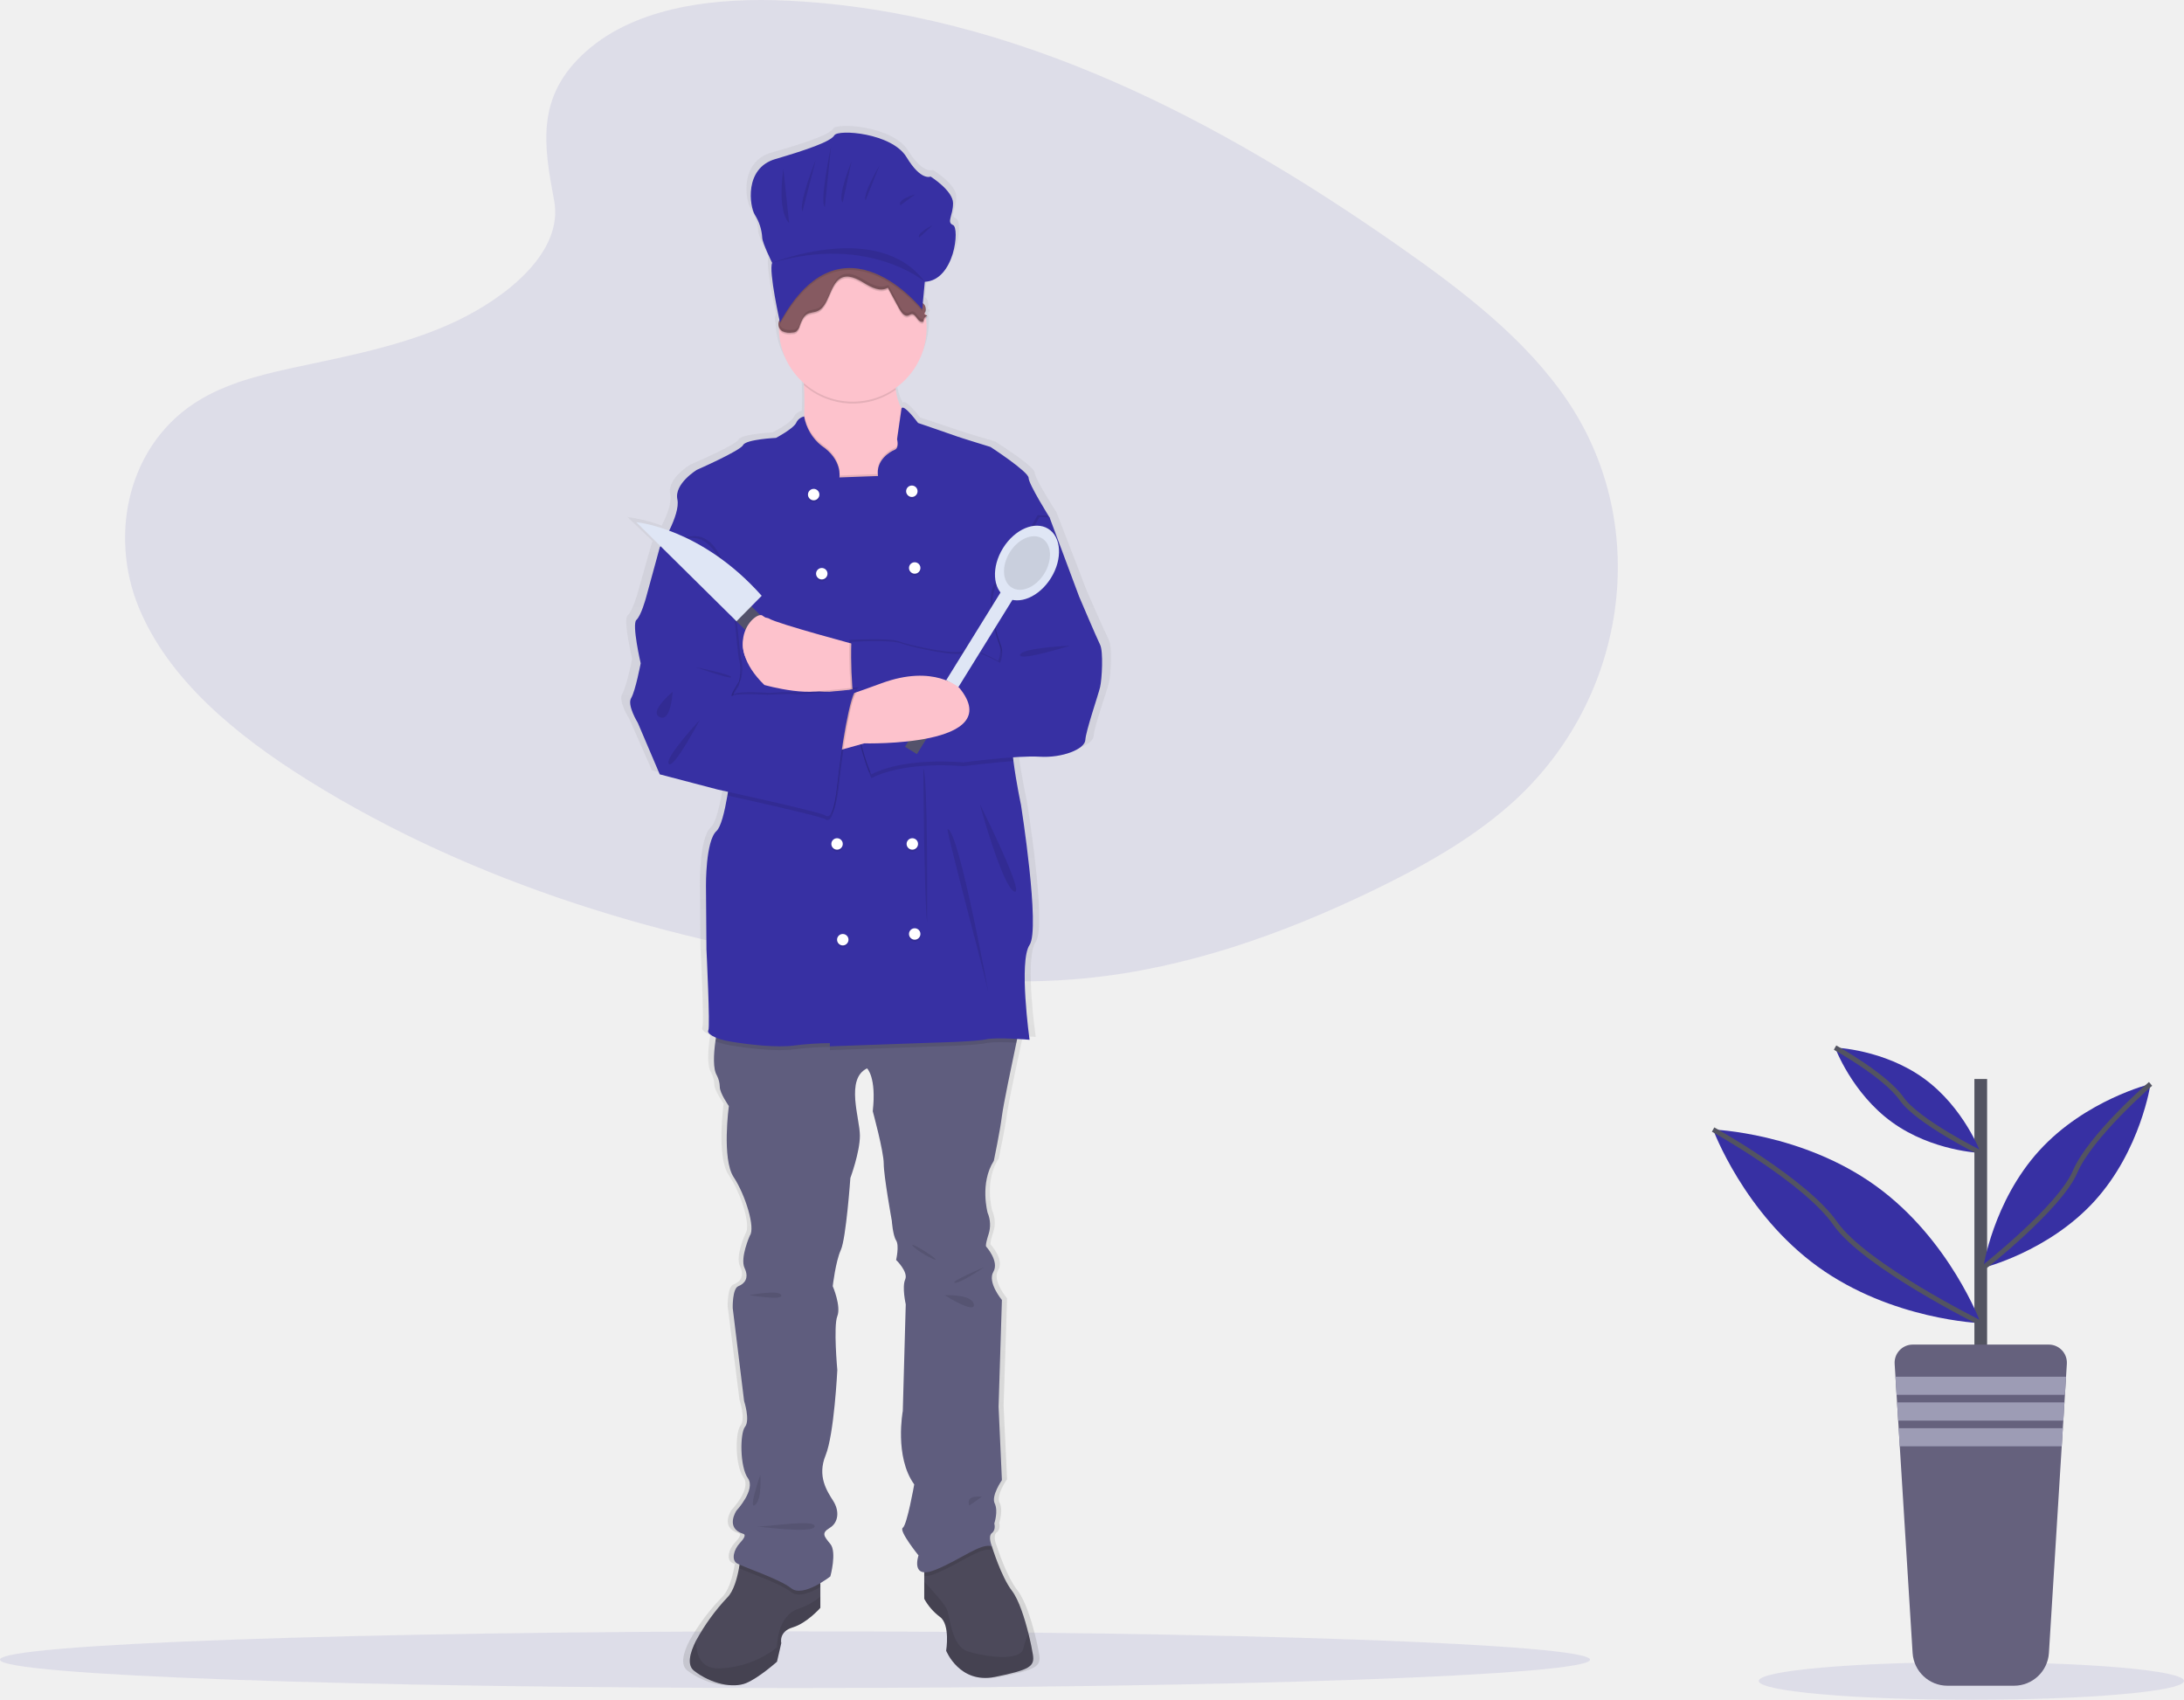
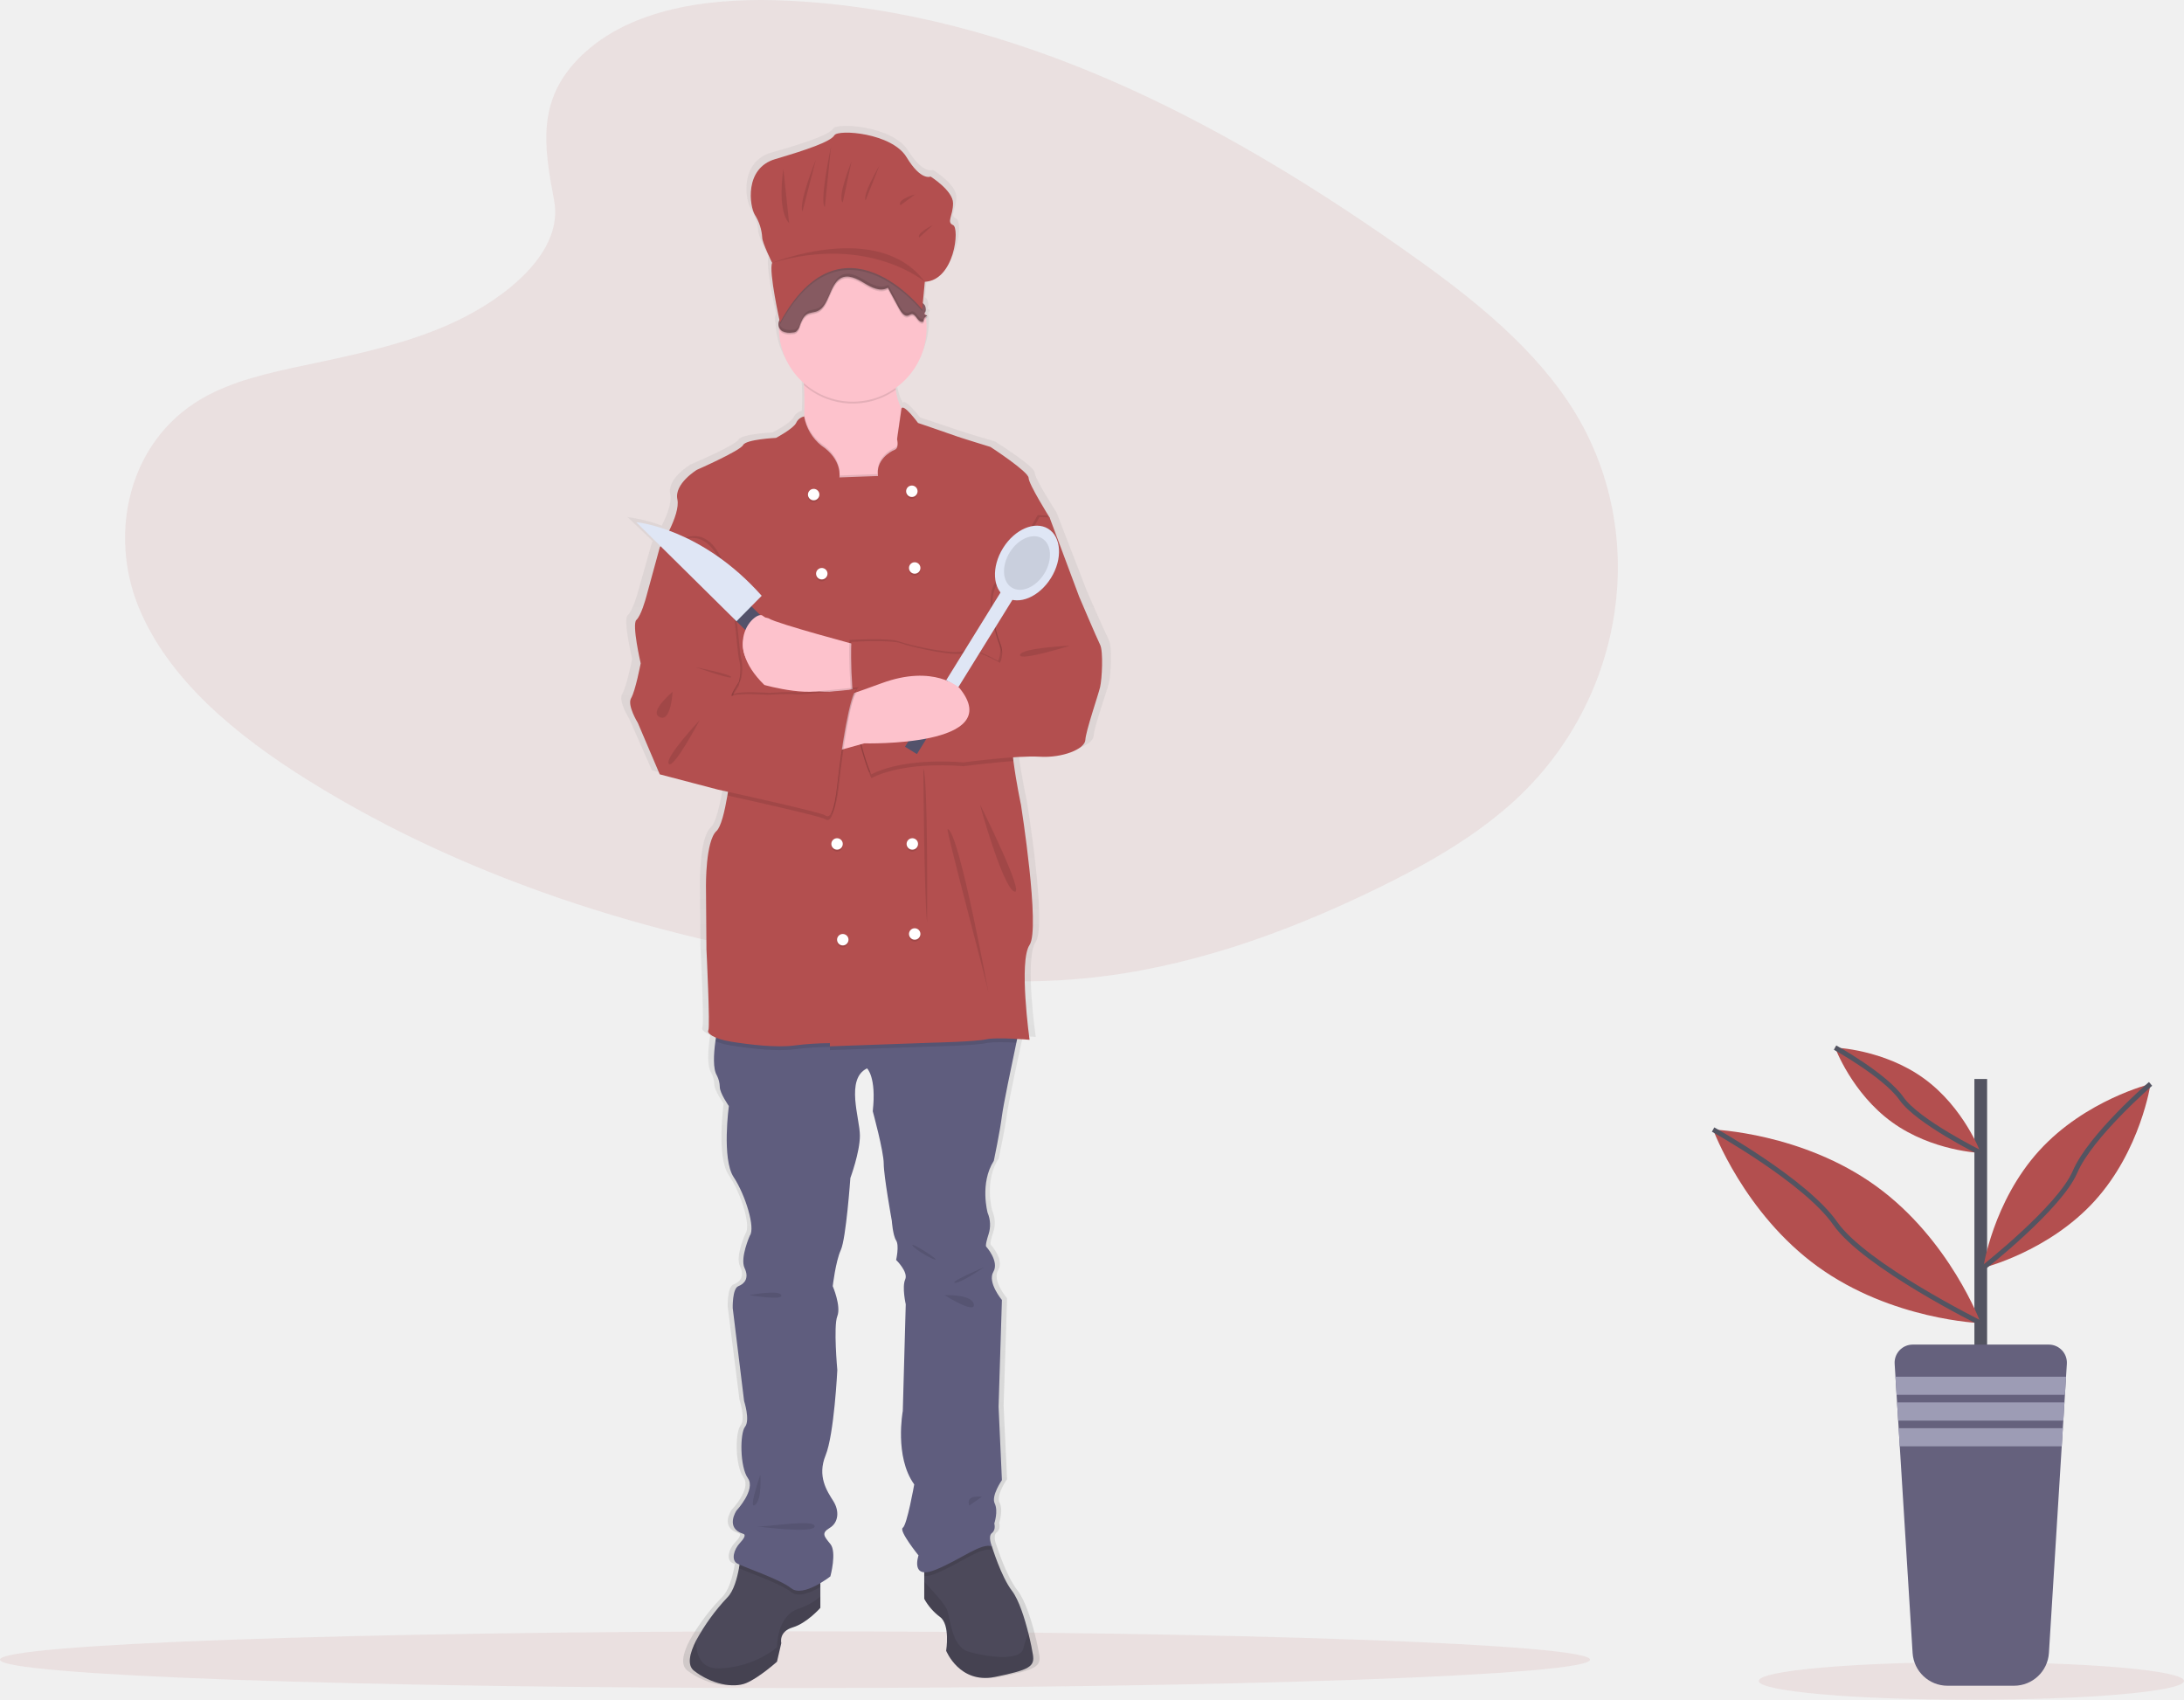
<svg xmlns="http://www.w3.org/2000/svg" id="e76419e8-217f-4623-abeb-e9c3d79c6db7" data-name="Layer 1" width="890.069" height="692.728" viewBox="0 0 890.069 692.728">
  <defs>
    <linearGradient id="ef5d85de-35d2-4357-9719-f86a6844cb01" x1="507.947" y1="790.481" x2="507.947" y2="154.92" gradientUnits="userSpaceOnUse">
      <stop offset="0" stop-color="gray" stop-opacity="0.25" />
      <stop offset="0.535" stop-color="gray" stop-opacity="0.12" />
      <stop offset="1" stop-color="gray" stop-opacity="0.1" />
    </linearGradient>
  </defs>
-   <ellipse cx="324" cy="676.395" rx="324" ry="11.547" fill="#3730a3" opacity="0.1" />
-   <path d="M393.787,124.6c20.641-18.394,53.041-22.143,82.533-20.678,92.634,4.602,176.254,49.324,248.584,99.91,26.185,18.313,51.965,38.048,68.962,63.266,34.6,51.336,24.337,122.453-23.776,164.745-16.369,14.389-36.213,25.419-56.585,35.198-36.222,17.386-75.305,31.343-116.416,35.316-29.317,2.833-58.995.53-88.14-3.423C427.52,487.89,347.591,463.47,280.598,421.69c-29.383-18.324-57.077-41.106-69.188-70.75s-4.36-67.21,25.643-84.756c12.409-7.257,27.245-10.535,41.77-13.612,21.38-4.53,43.104-8.996,62.398-18.205,19.928-9.512,43.526-27.907,39.58-48.962C376.567,162.813,373.17,142.973,393.787,124.6Z" transform="translate(-154.9654 -103.6359)" fill="#3730a3" opacity="0.1" />
-   <ellipse cx="803.416" cy="685.062" rx="86.653" ry="7.667" fill="#3730a3" opacity="0.1" />
+   <ellipse cx="324" cy="676.395" rx="324" ry="11.547" fill="#b34f4f" opacity="0.1" />
+   <path d="M393.787,124.6c20.641-18.394,53.041-22.143,82.533-20.678,92.634,4.602,176.254,49.324,248.584,99.91,26.185,18.313,51.965,38.048,68.962,63.266,34.6,51.336,24.337,122.453-23.776,164.745-16.369,14.389-36.213,25.419-56.585,35.198-36.222,17.386-75.305,31.343-116.416,35.316-29.317,2.833-58.995.53-88.14-3.423C427.52,487.89,347.591,463.47,280.598,421.69c-29.383-18.324-57.077-41.106-69.188-70.75s-4.36-67.21,25.643-84.756c12.409-7.257,27.245-10.535,41.77-13.612,21.38-4.53,43.104-8.996,62.398-18.205,19.928-9.512,43.526-27.907,39.58-48.962C376.567,162.813,373.17,142.973,393.787,124.6Z" transform="translate(-154.9654 -103.6359)" fill="#b34f4f" opacity="0.1" />
+   <ellipse cx="803.416" cy="685.062" rx="86.653" ry="7.667" fill="#b34f4f" opacity="0.1" />
  <path d="M606.904,364.53c-1.411-2.731-8.869-19.702-8.869-19.702l-12.497-32.382s-8.869-13.655-8.869-16.191-16.125-12.68-16.125-12.68-13.102-3.901-14.11-4.292-16.528-5.524-16.528-5.524-6.112-8.037-6.982-5.938l-.001.005c-.032-.053-.064-.099-.096-.154a20.75,20.75,0,0,1-2.33-7.514c-.033-.234-.062-.48-.091-.724a29.911,29.911,0,0,0,13.128-24.628,29.511,29.511,0,0,0-.258-3.828,2.684,2.684,0,0,1,.347-.183c.251-.109.187-.198.003-.29.063-.033.126-.068.19-.095.334-.145.111-.255-.212-.385l.019-.01c.455-.198-.12-.328-.582-.537-.025-.135-.048-.27-.075-.405a2.723,2.723,0,0,0,.185-.804c.041.02.078.042.122.061a3.414,3.414,0,0,0-.008-1.526,2.684,2.684,0,0,1-.105.3,2.547,2.547,0,0,0-1.173-2.309c-.023-.02-.049-.042-.072-.062l.855-8.751c12.605-.596,14.816-22.04,11.941-23.231s0-3.773,0-8.935-9.509-10.921-9.509-10.921-3.98,1.986-10.172-7.942-28.968-11.516-30.516-8.935-11.72,5.957-24.988,9.729-10.836,19.459-8.624,22.834a19.266,19.266,0,0,1,3.096,9.332c0,1.986,4.202,10.325,4.202,10.325-1.325,2.89,2.047,18.721,3.046,23.22-.016.138-.032.276-.046.415-.008.014-.02.025-.028.039a2.119,2.119,0,0,0-.129.226,2.589,2.589,0,0,0-.204,1.492,3.117,3.117,0,0,0,.224,1.631,29.758,29.758,0,0,0,10.552,22.202c.016.271.031.543.046.822.186,3.675.29,8.021.097,12.18-.01.213-.026.421-.037.633a4.759,4.759,0,0,0-3.373,2.66c-1.25,2.403-8.506,6.11-8.506,6.11s-12.699.585-13.908,2.926-19.552,10.144-19.552,10.144-9.675,5.657-8.264,12.094c.737,3.364-1.332,8.589-3.477,12.815a60.857,60.857,0,0,0-13.915-3.47l10.276,9.831c-.215.336-.342.526-.342.526l-5.845,20.678s-2.016,7.218-4.031,8.973,1.814,17.752,1.814,17.752-2.217,11.314-4.031,14.24,2.822,10.144,2.822,10.144l9.272,21.068,24.591,6.242s1.639.347,4.287.914q-.125.755-.255,1.505c-1.185,6.711-2.741,12.883-4.636,14.552-4.636,4.097-4.434,22.433-4.434,22.433l.202,25.945s1.613,31.992.806,33.162c-.509.739.512,1.944,3.207,3.026-.077.482-.153.97-.224,1.468-.758,5.306-1.096,11.361.645,14.037a10.665,10.665,0,0,1,1.209,4.682c0,2.536,3.83,7.803,3.83,7.803s-3.023,21.653,2.016,29.066,9.272,20.873,6.853,23.994c0,0-4.233,9.168-2.217,13.265s0,6.437-2.62,7.413-2.395,8.973-2.395,8.973l4.813,38.039s2.62,7.803.403,10.534-2.217,16.386,1.209,21.068-4.838,13.265-4.838,13.265-5.039,7.218,3.023,9.559c0,0,1.613.39-1.411,3.511s-3.628,7.023-1.613,8.388a9.225,9.225,0,0,0,1.307.649c-.075.462-.156.941-.251,1.45-.774,4.073-2.233,9.379-4.886,11.946a85.16,85.16,0,0,0-13.198,17.588c-2.765,5.244-3.975,10.152-.911,12.453,7.256,5.462,16.528,7.218,21.971,5.072s13.102-8.778,13.102-8.778l1.814-7.608s-1.209-4.682,4.838-6.437,11.691-7.998,11.691-7.998V748.658a42.853,42.853,0,0,0,4.233-2.762s2.822-9.949,0-13.265-3.83-4.487-.202-6.632,4.12-6.827,1.459-10.924c-2.669-4.097-6.902-10.144-3.273-18.727s4.959-34.918,4.959-34.918-1.693-17.947,0-22.043-1.935-12.29-1.935-12.29,1.209-10.144,3.427-14.825,4.031-29.456,4.031-29.456,4.031-10.534,4.031-17.361-6.249-23.214,3.023-27.505c0,0,4.031,3.511,2.419,17.556,0,0,4.636,16.386,4.636,21.458s3.427,23.409,3.427,23.409.403,5.852,1.814,7.998,0,7.998,0,7.998,5.241,4.877,3.83,7.998.242,10.159.242,10.159l-1.25,43.68s-3.628,18.727,4.838,30.041c0,0-3.023,16.581-4.838,17.752s6.652,11.314,6.652,11.314-2.346,6.571,2.419,6.894v10.858a23.198,23.198,0,0,0,6.652,7.413c4.434,3.121,2.62,13.85,2.62,13.85s5.644,13.655,20.56,10.729,16.931-4.292,16.125-9.168c-.29-1.779-.935-4.955-1.862-8.56-1.604-6.266-4.064-13.827-7.006-17.556-4.636-5.876-8.466-18.165-8.466-18.165s-1.814-4.097,0-5.462,1.008-3.901,1.008-3.901,1.766-5.072.177-8.193,3.048-9.559,3.048-9.559l-1.411-30.041,1.411-43.696s-6.249-7.218-3.628-11.509-3.023-10.339-3.023-10.339-.605-.195,1.008-5.072a12.156,12.156,0,0,0-.403-8.778s-3.427-12.094,2.62-21.263c0,0,2.62-12.094,3.427-18.337.556-4.338,4.039-20.545,6.112-30.026q.176-.804.337-1.539c2.985.163,5.242.353,5.242.353s-4.636-32.187,0-38.819-3.628-57.351-3.628-57.351-1.975-8.864-3.193-17.908c-.07-.515-.133-1.03-.197-1.545a97.708,97.708,0,0,1,11.251-.25c9.675.585,19.149-3.121,19.35-6.828s5.442-18.337,6.249-21.653S608.315,367.261,606.904,364.53Z" transform="translate(-154.9654 -103.6359)" fill="url(#ef5d85de-35d2-4357-9719-f86a6844cb01)" />
  <path d="M489.291,740.846v18.063s-5.438,6.215-11.265,7.963-4.661,6.409-4.661,6.409l-1.748,7.575s-7.38,6.604-12.624,8.74-14.178.388-21.17-5.05c-2.952-2.292-1.787-7.178.878-12.399a84.568,84.568,0,0,1,12.718-17.511c2.556-2.556,3.962-7.839,4.708-11.894.552-3.038.73-5.392.73-5.392Z" transform="translate(-154.9654 -103.6359)" fill="#4c495a" />
  <path d="M489.291,754.325v4.584s-5.438,6.215-11.265,7.963-4.661,6.409-4.661,6.409l-1.748,7.575s-7.38,6.604-12.624,8.74-14.178.388-21.17-5.05c-2.952-2.292-1.787-7.178.878-12.399-.124,5.485,1.499,11.646,9.416,11.428a40.104,40.104,0,0,0,23.501-8.546s-.194-12.819,8.74-15.732A27.213,27.213,0,0,0,489.291,754.325Z" transform="translate(-154.9654 -103.6359)" opacity="0.1" />
  <path d="M560.376,787.071c-14.372,2.913-19.811-10.682-19.811-10.682s1.748-10.682-2.525-13.79a22.92,22.92,0,0,1-6.409-7.38V737.35l17.48-12.43,9.462,8.375.637.559s3.69,12.236,8.157,18.086c2.836,3.714,5.205,11.242,6.751,17.48.894,3.589,1.515,6.751,1.795,8.522C576.691,782.798,574.748,784.157,560.376,787.071Z" transform="translate(-154.9654 -103.6359)" fill="#4c495a" />
  <path d="M560.376,787.071c-14.372,2.913-19.811-10.682-19.811-10.682s1.748-10.682-2.525-13.79a22.92,22.92,0,0,1-6.409-7.38v-6.922c2.774,2.929,8.002,8.6,9.128,11.001,1.554,3.302,1.748,15.343,8.934,17.48s21.17,4.079,22.335-1.36a30.3,30.3,0,0,1,2.09-5.998c.894,3.589,1.515,6.751,1.795,8.522C576.691,782.798,574.748,784.157,560.376,787.071Z" transform="translate(-154.9654 -103.6359)" opacity="0.1" />
  <path d="M456.856,737.35l32.435,3.496v9.548c-3.659,2.167-8.903,4.467-11.848,2.105-4.351-3.48-17.286-7.901-21.318-9.758C456.677,739.704,456.856,737.35,456.856,737.35Z" transform="translate(-154.9654 -103.6359)" opacity="0.1" />
  <path d="M559.211,735.408c-4.467-1.554-12.43,5.244-22.918,9.517a10.917,10.917,0,0,1-4.661,1.041v-8.616l17.48-12.43,9.462,8.375A11.814,11.814,0,0,0,559.211,735.408Z" transform="translate(-154.9654 -103.6359)" opacity="0.1" />
  <path d="M570.67,521.57s-.614,2.859-1.492,7.007c-1.997,9.439-5.353,25.575-5.889,29.895-.777,6.215-3.302,18.257-3.302,18.257-5.827,9.128-2.525,21.17-2.525,21.17a12.468,12.468,0,0,1,.388,8.74c-1.554,4.856-.971,5.05-.971,5.05s5.438,6.021,2.913,10.294,3.496,11.459,3.496,11.459l-1.36,43.506,1.36,29.91s-4.467,6.409-2.937,9.517-.171,8.157-.171,8.157.777,2.525-.971,3.884,0,5.438,0,5.438c-4.467-1.554-12.43,5.244-22.918,9.517s-6.992-5.827-6.992-5.827-8.157-10.1-6.409-11.265,4.661-17.674,4.661-17.674c-8.157-11.265-4.661-29.91-4.661-29.91l1.204-43.49s-1.593-7.007-.233-10.115-3.69-7.963-3.69-7.963,1.36-5.827,0-7.963-1.748-7.963-1.748-7.963-3.302-18.257-3.302-23.307-4.467-21.364-4.467-21.364c1.554-13.984-2.331-17.48-2.331-17.48-8.934,4.273-2.913,20.587-2.913,27.385s-3.884,17.286-3.884,17.286-1.748,24.666-3.884,29.327-3.302,14.761-3.302,14.761,3.496,8.157,1.865,12.236,0,21.947,0,21.947-1.282,26.22-4.778,34.766.583,14.567,3.154,18.645c2.564,4.079,2.09,8.74-1.406,10.876s-2.525,3.302.194,6.604,0,13.207,0,13.207-11.071,8.74-15.926,4.856-20.393-8.934-22.335-10.294-1.36-5.244,1.554-8.352,1.36-3.496,1.36-3.496c-7.769-2.331-2.913-9.517-2.913-9.517s7.963-8.546,4.661-13.207-3.302-18.257-1.165-20.976-.388-10.488-.388-10.488l-4.638-37.873s-.218-7.963,2.307-8.934,4.467-3.302,2.525-7.38,2.136-13.207,2.136-13.207c2.331-3.108-1.748-16.509-6.604-23.889s-1.942-28.939-1.942-28.939-3.69-5.244-3.69-7.769a10.883,10.883,0,0,0-1.165-4.661c-1.678-2.665-1.352-8.693-.622-13.976.707-5.112,1.787-9.525,1.787-9.525Z" transform="translate(-154.9654 -103.6359)" fill="#5f5d7e" />
  <path d="M532.602,301.517l-38.262,8.934s-18.839-15.926-14.178-24.472c1.6-2.937,2.307-7.948,2.548-13.246.186-4.141.085-8.468-.093-12.127-.272-5.291-.707-9.198-.707-9.198s39.233-22.141,37.873,0a56.554,56.554,0,0,0,.256,11.063,21.15,21.15,0,0,0,2.245,7.481c2.098,3.737,4.685,3.791,4.685,3.791Z" transform="translate(-154.9654 -103.6359)" fill="#fdc2cc" />
  <path d="M520.04,262.471a30.092,30.092,0,0,1-37.423-1.865c-.272-5.291-.707-9.198-.707-9.198s39.233-22.141,37.873,0A56.554,56.554,0,0,0,520.04,262.471Z" transform="translate(-154.9654 -103.6359)" opacity="0.1" />
  <circle cx="347.533" cy="133.594" r="30.104" fill="#fdc2cc" />
  <path d="M532.602,301.517l-38.262,8.934s-18.839-15.926-14.178-24.472c1.6-2.937,2.307-7.948,2.548-13.246a19.519,19.519,0,0,0,6.969,11.692c8.74,5.827,7.38,13.013,7.38,13.013l15.732-.583c-.971-6.409,4.856-9.905,6.798-10.682s.971-4.273.971-4.273l1.725-11.949c2.098,3.737,4.685,3.791,4.685,3.791Z" transform="translate(-154.9654 -103.6359)" opacity="0.1" />
  <path d="M570.67,521.57s-.614,2.859-1.492,7.007c-4.226-.225-9.812-.388-12.298.179-4.273.971-21.364,1.36-21.364,1.36L493.175,531.615v-1.305a124.839,124.839,0,0,0-14.567.971c-7.186.971-18.451-.388-25.637-1.554a27.605,27.605,0,0,1-6.448-1.74c.707-5.112,1.787-9.525,1.787-9.525Z" transform="translate(-154.9654 -103.6359)" opacity="0.1" />
-   <path d="M567.368,398.239c-.614,3.628-.163,9.641.614,15.577,1.173,9.004,3.076,17.83,3.076,17.83s7.963,50.498,3.496,57.101,0,38.65,0,38.65-13.401-1.165-17.674-.194-21.364,1.36-21.364,1.36l-42.34,1.499v-1.305a124.839,124.839,0,0,0-14.567.971c-7.186.971-18.451-.388-25.637-1.554s-10.1-3.496-9.323-4.661-.777-33.018-.777-33.018l-.194-25.831s-.194-18.257,4.273-22.335c1.826-1.663,3.325-7.808,4.467-14.489,1.639-9.672,2.525-20.471,2.525-20.471L424.421,328.32l-.583-1.554s8.546-13.207,7.186-19.616,7.963-12.042,7.963-12.042,17.674-7.769,18.839-10.1,13.401-2.913,13.401-2.913,6.992-3.69,8.196-6.083a4.594,4.594,0,0,1,3.255-2.649,19.56,19.56,0,0,0,7,11.84c8.74,5.827,7.38,13.013,7.38,13.013l15.732-.583c-.971-6.409,4.856-9.905,6.798-10.682s.971-4.273.971-4.273l1.818-12.578c.839-2.09,6.728,5.912,6.728,5.912s14.955,5.112,15.926,5.5,13.596,4.273,13.596,4.273,15.538,10.1,15.538,12.624,8.546,16.12,8.546,16.12-.101.544-.287,1.538C580.451,326.774,568.79,389.888,567.368,398.239Z" transform="translate(-154.9654 -103.6359)" fill="#3730a3" />
+   <path d="M567.368,398.239c-.614,3.628-.163,9.641.614,15.577,1.173,9.004,3.076,17.83,3.076,17.83s7.963,50.498,3.496,57.101,0,38.65,0,38.65-13.401-1.165-17.674-.194-21.364,1.36-21.364,1.36l-42.34,1.499v-1.305a124.839,124.839,0,0,0-14.567.971c-7.186.971-18.451-.388-25.637-1.554s-10.1-3.496-9.323-4.661-.777-33.018-.777-33.018l-.194-25.831s-.194-18.257,4.273-22.335c1.826-1.663,3.325-7.808,4.467-14.489,1.639-9.672,2.525-20.471,2.525-20.471L424.421,328.32l-.583-1.554s8.546-13.207,7.186-19.616,7.963-12.042,7.963-12.042,17.674-7.769,18.839-10.1,13.401-2.913,13.401-2.913,6.992-3.69,8.196-6.083a4.594,4.594,0,0,1,3.255-2.649,19.56,19.56,0,0,0,7,11.84c8.74,5.827,7.38,13.013,7.38,13.013l15.732-.583c-.971-6.409,4.856-9.905,6.798-10.682s.971-4.273.971-4.273l1.818-12.578c.839-2.09,6.728,5.912,6.728,5.912s14.955,5.112,15.926,5.5,13.596,4.273,13.596,4.273,15.538,10.1,15.538,12.624,8.546,16.12,8.546,16.12-.101.544-.287,1.538C580.451,326.774,568.79,389.888,567.368,398.239Z" transform="translate(-154.9654 -103.6359)" fill="#b34f4f" />
  <path d="M505.217,366.775s-33.6-8.934-36.902-11.071-22.724,10.294.971,27.191c0,0,28.974,6.021,36.726,0S505.217,366.775,505.217,366.775Z" transform="translate(-154.9654 -103.6359)" fill="#fdc2cc" />
  <path d="M577.856,313.559l4.079.194,12.042,32.241s7.186,16.897,8.546,19.616.777,13.984,0,17.286-5.827,17.868-6.021,21.559-9.323,7.38-18.645,6.798-31.075,2.331-31.075,2.331-23.231-2.428-37.485,4.856c0,0-9.128-18.839-8.157-53.994,0,0,16.12-.971,20.199.583s23.889,6.021,26.414,3.69,13.984,4.273,13.984,4.273a9.843,9.843,0,0,0,0-8.157c-1.942-4.661-5.244-19.228-.971-23.889S577.856,313.559,577.856,313.559Z" transform="translate(-154.9654 -103.6359)" opacity="0.1" />
  <path d="M567.982,413.816c-9.641.653-20.424,2.098-20.424,2.098s-23.229-2.432-37.485,4.856c0,0-9.128-18.839-8.157-53.994,0,0,16.12-.971,20.199.583s23.889,6.021,26.414,3.69,13.984,4.273,13.984,4.273a9.843,9.843,0,0,0,0-8.157c-1.942-4.661-5.244-19.228-.971-23.889s17.091-27.385,17.091-27.385l3.791.179c-1.973,10.706-13.634,73.82-15.056,82.171C566.754,401.867,567.205,407.88,567.982,413.816Z" transform="translate(-154.9654 -103.6359)" opacity="0.1" />
-   <path d="M578.633,314.336l4.079.194,12.042,32.241s7.186,16.897,8.546,19.616.777,13.984,0,17.286-5.827,17.868-6.021,21.559-9.323,7.38-18.645,6.798-31.075,2.331-31.075,2.331-23.231-2.428-37.485,4.856c0,0-9.128-18.839-8.157-53.994,0,0,16.12-.971,20.199.583s23.889,6.021,26.414,3.69,13.984,4.273,13.984,4.273a9.843,9.843,0,0,0,0-8.157c-1.942-4.661-5.244-19.228-.971-23.889S578.633,314.336,578.633,314.336Z" transform="translate(-154.9654 -103.6359)" fill="#3730a3" />
+   <path d="M578.633,314.336l4.079.194,12.042,32.241s7.186,16.897,8.546,19.616.777,13.984,0,17.286-5.827,17.868-6.021,21.559-9.323,7.38-18.645,6.798-31.075,2.331-31.075,2.331-23.231-2.428-37.485,4.856c0,0-9.128-18.839-8.157-53.994,0,0,16.12-.971,20.199.583s23.889,6.021,26.414,3.69,13.984,4.273,13.984,4.273a9.843,9.843,0,0,0,0-8.157c-1.942-4.661-5.244-19.228-.971-23.889S578.633,314.336,578.633,314.336Z" transform="translate(-154.9654 -103.6359)" fill="#b34f4f" />
  <rect x="550.676" y="339.718" width="5.7" height="51.3" transform="translate(676.8311 863.7699) rotate(-148.2348)" fill="#dfe6f5" />
  <ellipse cx="573.51" cy="333.092" rx="16.416" ry="11.514" transform="translate(-166.5723 541.7095) rotate(-58.23485)" fill="#dfe6f5" />
  <ellipse cx="573.51" cy="333.092" rx="11.783" ry="8.265" transform="translate(-166.5723 541.7095) rotate(-58.23485)" opacity="0.1" />
  <rect x="531.771" y="379.939" width="5.7" height="31.92" transform="translate(625.7809 910.3072) rotate(-148.2348)" fill="#53526b" />
  <path d="M495.312,409.893l11.848-3.302s58.461,1.554,38.844-22.53c0,0-10.294-9.905-31.852-1.942s-27.579,8.934-27.579,8.934Z" transform="translate(-154.9654 -103.6359)" fill="#fdc2cc" />
  <circle cx="331.606" cy="202.348" r="2.331" opacity="0.1" />
  <circle cx="371.616" cy="200.989" r="2.331" opacity="0.1" />
  <circle cx="331.606" cy="201.571" r="2.331" fill="#fff" />
  <circle cx="334.908" cy="234.589" r="2.331" opacity="0.1" />
  <circle cx="372.781" cy="232.258" r="2.331" opacity="0.1" />
  <circle cx="334.908" cy="233.812" r="2.331" fill="#fff" />
  <circle cx="371.81" cy="344.726" r="2.331" opacity="0.1" />
  <circle cx="341.137" cy="344.726" r="2.331" opacity="0.1" />
  <circle cx="371.81" cy="343.949" r="2.331" fill="#fff" />
  <circle cx="343.467" cy="383.751" r="2.331" opacity="0.1" />
  <circle cx="372.781" cy="381.42" r="2.331" opacity="0.1" />
  <circle cx="343.467" cy="382.974" r="2.331" fill="#fff" />
  <circle cx="341.137" cy="343.949" r="2.331" fill="#fff" />
  <circle cx="372.781" cy="380.643" r="2.331" fill="#fff" />
  <circle cx="371.616" cy="200.212" r="2.331" fill="#fff" />
  <circle cx="372.781" cy="231.481" r="2.331" fill="#fff" />
  <path d="M531.243,416.885s.388,53.217,1.554,62.734C532.797,479.618,533.22,419.393,531.243,416.885Z" transform="translate(-154.9654 -103.6359)" opacity="0.1" />
  <path d="M541.148,441.551c-.801,0,15.926,62.345,16.703,66.812S545.809,441.551,541.148,441.551Z" transform="translate(-154.9654 -103.6359)" opacity="0.1" />
  <path d="M554.355,431.451c0,.583,9.323,33.795,13.984,35.543S554.355,431.451,554.355,431.451Z" transform="translate(-154.9654 -103.6359)" opacity="0.1" />
  <path d="M591.063,366.775s-19.811.883-20.393,3.743S591.063,366.775,591.063,366.775Z" transform="translate(-154.9654 -103.6359)" opacity="0.1" />
  <path d="M556.103,620.04s-14.178,6.021-12.042,6.409S556.103,620.04,556.103,620.04Z" transform="translate(-154.9654 -103.6359)" opacity="0.1" />
  <path d="M526.776,611.106c-.552-1.242,9.517,5.05,9.517,5.827S527.553,612.854,526.776,611.106Z" transform="translate(-154.9654 -103.6359)" opacity="0.1" />
  <path d="M539.983,631.499s11.071-.559,11.848,3.702S539.983,631.499,539.983,631.499Z" transform="translate(-154.9654 -103.6359)" opacity="0.1" />
  <path d="M460.352,631.475s12.042-2.355,13.013,0S460.352,631.475,460.352,631.475Z" transform="translate(-154.9654 -103.6359)" opacity="0.1" />
  <path d="M464.819,704.721s.79,9.905-2.13,12.236S464.819,704.721,464.819,704.721Z" transform="translate(-154.9654 -103.6359)" opacity="0.1" />
  <path d="M463.348,725.697c3.801.388,23.806-3.108,23.612,0S463.348,725.697,463.348,725.697Z" transform="translate(-154.9654 -103.6359)" opacity="0.1" />
  <path d="M555.132,713.655s-6.823-1.049-5.159,3.554Z" transform="translate(-154.9654 -103.6359)" opacity="0.1" />
  <path d="M428.305,325.989h-3.69l-5.632,20.587s-1.942,7.186-3.884,8.934,1.748,17.674,1.748,17.674-2.136,11.265-3.884,14.178,2.719,10.1,2.719,10.1l8.934,20.976,23.695,6.215s41.758,9.128,43.7,10.488,3.69-.583,5.05-13.207,5.05-37.096,7.963-38.262c0,0-23.307,2.525-25.249,2.136s-11.265.194-11.265.194-12.236-.777-14.178.388,2.525-5.641,2.525-5.641a18.731,18.731,0,0,0,0-9.508C455.496,365.999,454.72,306.567,428.305,325.989Z" transform="translate(-154.9654 -103.6359)" opacity="0.1" />
  <path d="M504.246,386.003c-2.913,1.165-6.604,25.637-7.963,38.262s-3.108,14.567-5.05,13.207c-1.577-1.103-29.413-7.334-39.815-9.633,1.639-9.672,2.525-20.471,2.525-20.471L424.421,328.32h3.108c26.414-19.422,27.191,40.01,28.551,45.254a18.736,18.736,0,0,1,0,9.509s-4.467,6.806-2.525,5.64,14.178-.388,14.178-.388,9.323-.583,11.265-.194S504.246,386.003,504.246,386.003Z" transform="translate(-154.9654 -103.6359)" opacity="0.1" />
-   <path d="M427.529,326.766h-3.69l-5.632,20.587s-1.942,7.186-3.884,8.934,1.748,17.674,1.748,17.674-2.136,11.265-3.884,14.178,2.719,10.1,2.719,10.1l8.934,20.976,23.695,6.215s41.758,9.128,43.7,10.488,3.69-.583,5.05-13.207,5.05-37.096,7.963-38.262c0,0-23.307,2.525-25.249,2.136s-11.265.194-11.265.194-12.236-.777-14.178.388,2.525-5.641,2.525-5.641a18.731,18.731,0,0,0,0-9.508C454.72,366.775,453.943,307.344,427.529,326.766Z" transform="translate(-154.9654 -103.6359)" fill="#3730a3" />
+   <path d="M427.529,326.766h-3.69l-5.632,20.587s-1.942,7.186-3.884,8.934,1.748,17.674,1.748,17.674-2.136,11.265-3.884,14.178,2.719,10.1,2.719,10.1l8.934,20.976,23.695,6.215s41.758,9.128,43.7,10.488,3.69-.583,5.05-13.207,5.05-37.096,7.963-38.262c0,0-23.307,2.525-25.249,2.136s-11.265.194-11.265.194-12.236-.777-14.178.388,2.525-5.641,2.525-5.641a18.731,18.731,0,0,0,0-9.508C454.72,366.775,453.943,307.344,427.529,326.766Z" transform="translate(-154.9654 -103.6359)" fill="#b34f4f" />
  <path d="M440.153,397.074s-10.682,20.199-12.624,17.868S440.153,397.074,440.153,397.074Z" transform="translate(-154.9654 -103.6359)" opacity="0.1" />
  <path d="M429.082,385.572s-9.905,8.2-5.244,10.337S429.082,385.572,429.082,385.572Z" transform="translate(-154.9654 -103.6359)" opacity="0.1" />
  <path d="M438.405,375.515c.777.194,14.372,2.894,14.567,4.069S438.405,375.515,438.405,375.515Z" transform="translate(-154.9654 -103.6359)" opacity="0.1" />
  <path d="M532.688,233.236a2.002,2.002,0,0,0-1.328,2.082c-.792.699-1.903-.124-2.548-1.018-.653-.886-1.391-1.981-2.377-1.857a8.534,8.534,0,0,0-1.36.567c-1.554.497-2.867-1.328-3.737-2.929q-2.272-4.207-4.545-8.406c-3.038,1.764-6.627-.085-9.641-1.911s-6.604-3.682-9.649-1.919c-4.467,2.579-4.63,11.179-9.261,13.3-1.492.684-3.224.536-4.607,1.476-1.367.932-2.105,2.727-2.719,4.444a4.707,4.707,0,0,1-1.523,2.509,3.345,3.345,0,0,1-1.569.381,6.732,6.732,0,0,1-4.04-.567,3.414,3.414,0,0,1-1.398-4.04,2.114,2.114,0,0,1,.124-.225,14.137,14.137,0,0,0,1.336-1.919c.466-1.235-.202-2.672-.054-4.009.241-2.284,2.657-3.488,3.069-5.733.171-.878-.008-1.818.155-2.704a2.458,2.458,0,0,1,.093-.342l-1.422.979c1.593-1.857,2.393-4.436,3.558-6.689a20.6,20.6,0,0,1,12.57-10.232c5.065-1.476,10.418-1.072,15.53.179a51.14,51.14,0,0,1,13.821,5.695,13.715,13.715,0,0,1,4.024,3.271,25.192,25.192,0,0,1,2.385,4.405c1.507,3.123,5.625,6.013,2.346,6.448-2.727.365-.241,2.276,1.189,3.566a3.708,3.708,0,0,1,.823.901,3.226,3.226,0,0,1-.171,3.115C531.212,232.755,533.449,232.895,532.688,233.236Z" transform="translate(-154.9654 -103.6359)" opacity="0.1" />
  <path d="M532.688,232.46a2.002,2.002,0,0,0-1.328,2.082c-.792.699-1.903-.124-2.548-1.018-.653-.886-1.391-1.981-2.377-1.857a8.533,8.533,0,0,0-1.36.567c-1.554.497-2.867-1.328-3.737-2.929q-2.272-4.207-4.545-8.406c-3.038,1.764-6.627-.085-9.641-1.911s-6.604-3.682-9.649-1.919c-4.467,2.579-4.63,11.179-9.261,13.3-1.492.684-3.224.536-4.607,1.476-1.367.932-2.105,2.727-2.719,4.444a4.707,4.707,0,0,1-1.523,2.509,3.345,3.345,0,0,1-1.569.381,6.733,6.733,0,0,1-4.04-.567,3.414,3.414,0,0,1-1.398-4.04,2.114,2.114,0,0,1,.124-.225,14.137,14.137,0,0,0,1.336-1.919c.466-1.235-.202-2.672-.054-4.009.241-2.284,2.657-3.488,3.069-5.733.171-.878-.008-1.818.155-2.704a2.458,2.458,0,0,1,.093-.342l-1.422.979c1.593-1.857,2.393-4.436,3.558-6.689a20.6,20.6,0,0,1,12.57-10.232c5.065-1.476,10.418-1.072,15.53.179a51.14,51.14,0,0,1,13.821,5.695,13.715,13.715,0,0,1,4.024,3.271,25.192,25.192,0,0,1,2.385,4.405c1.507,3.123,5.625,6.013,2.346,6.448-2.727.365-.241,2.276,1.189,3.566a3.708,3.708,0,0,1,.823.901,3.226,3.226,0,0,1-.171,3.115C531.212,231.978,533.449,232.118,532.688,232.46Z" transform="translate(-154.9654 -103.6359)" fill="#865a61" />
  <path d="M531.111,227.262l-.311,3.271s-32.598-41.315-57.956,5.337c0,0-.124-.567-.334-1.523a14.137,14.137,0,0,0,1.336-1.919c.466-1.235-.202-2.672-.054-4.009.241-2.284,2.657-3.488,3.069-5.733.171-.878-.008-1.818.155-2.704a2.458,2.458,0,0,1,.093-.342l-1.422.979c1.593-1.857,2.393-4.436,3.558-6.689a20.6,20.6,0,0,1,12.57-10.232c5.065-1.476,10.418-1.072,15.53.179a51.14,51.14,0,0,1,13.821,5.695,13.715,13.715,0,0,1,4.024,3.271,25.192,25.192,0,0,1,2.385,4.405c1.507,3.123,5.625,6.013,2.346,6.448C527.195,224.061,529.681,225.973,531.111,227.262Z" transform="translate(-154.9654 -103.6359)" opacity="0.1" />
  <g opacity="0.1">
    <path d="M531.915,232.036a1.574,1.574,0,0,0-.37,1.345c-.792.699-1.903-.124-2.548-1.018-.653-.886-1.391-1.981-2.377-1.857a8.533,8.533,0,0,0-1.36.567c-1.554.497-2.867-1.328-3.737-2.929q-2.272-4.207-4.545-8.406c-3.038,1.764-6.627-.085-9.641-1.911s-6.604-3.682-9.649-1.919c-4.467,2.579-4.63,11.179-9.261,13.3-1.492.684-3.224.536-4.607,1.476-1.367.932-2.105,2.727-2.719,4.444a4.707,4.707,0,0,1-1.523,2.509,3.345,3.345,0,0,1-1.569.381,6.733,6.733,0,0,1-4.04-.567,3.634,3.634,0,0,1-1.514-2.136,3.493,3.493,0,0,0,1.514,3.689,6.732,6.732,0,0,0,4.04.567,3.345,3.345,0,0,0,1.569-.381,4.707,4.707,0,0,0,1.523-2.509c.614-1.717,1.352-3.512,2.719-4.444,1.383-.94,3.115-.792,4.607-1.476,4.63-2.121,4.793-10.721,9.261-13.3,3.045-1.764,6.635.093,9.649,1.919s6.604,3.675,9.641,1.911q2.272,4.195,4.545,8.406c.87,1.6,2.183,3.426,3.737,2.929a8.533,8.533,0,0,1,1.36-.567c.987-.124,1.725.971,2.377,1.857.645.893,1.756,1.717,2.548,1.018a2.002,2.002,0,0,1,1.328-2.082C533.479,232.581,532.191,232.436,531.915,232.036Z" transform="translate(-154.9654 -103.6359)" />
    <path d="M529.374,224.275a2.813,2.813,0,0,1,.734-.185c1.445-.192,1.452-.862.879-1.817a2.272,2.272,0,0,1-.879.264C528.548,222.745,528.696,223.46,529.374,224.275Z" transform="translate(-154.9654 -103.6359)" />
    <path d="M532.351,230.782a3.51,3.51,0,0,0-.008-1.519,2.241,2.241,0,0,1-.394.855C531.706,230.427,532.005,230.626,532.351,230.782Z" transform="translate(-154.9654 -103.6359)" />
    <path d="M474.023,228.544c-.017.089-.035.177-.045.269a8.912,8.912,0,0,0,.152,2.088A7.349,7.349,0,0,0,474.023,228.544Z" transform="translate(-154.9654 -103.6359)" />
    <path d="M477.177,219.066a11.268,11.268,0,0,1-1.303,1.947l1.254-.863A8.688,8.688,0,0,1,477.177,219.066Z" transform="translate(-154.9654 -103.6359)" />
  </g>
-   <path d="M472.843,235.093s-4.688-20.956-3.196-24.316c0,0-4.048-8.303-4.048-10.28a19.631,19.631,0,0,0-2.983-9.292c-2.131-3.361-4.475-18.979,8.31-22.735s22.586-7.117,24.078-9.687,23.438-.988,29.405,8.896,9.802,7.908,9.802,7.908,9.162,5.733,9.162,10.873-2.77,7.71,0,8.896.639,22.537-11.506,23.13l-1.065,11.269S498.199,188.437,472.843,235.093Z" transform="translate(-154.9654 -103.6359)" fill="#3730a3" />
+   <path d="M472.843,235.093s-4.688-20.956-3.196-24.316c0,0-4.048-8.303-4.048-10.28a19.631,19.631,0,0,0-2.983-9.292c-2.131-3.361-4.475-18.979,8.31-22.735s22.586-7.117,24.078-9.687,23.438-.988,29.405,8.896,9.802,7.908,9.802,7.908,9.162,5.733,9.162,10.873-2.77,7.71,0,8.896.639,22.537-11.506,23.13l-1.065,11.269S498.199,188.437,472.843,235.093Z" transform="translate(-154.9654 -103.6359)" fill="#b34f4f" />
  <path d="M474.239,172.554s-2.816,16.509,2.331,22.044Z" transform="translate(-154.9654 -103.6359)" opacity="0.1" />
  <path d="M487.446,168.767s-7.186,17.674-5.438,21.073Z" transform="translate(-154.9654 -103.6359)" opacity="0.1" />
  <path d="M493.661,163.134s-4.856,23.015-2.525,24.86Z" transform="translate(-154.9654 -103.6359)" opacity="0.1" />
  <path d="M502.012,169.349s-6.021,14.761-3.593,16.8Z" transform="translate(-154.9654 -103.6359)" opacity="0.1" />
  <path d="M513.374,171.097s-7.089,12.042-5.632,14.178Z" transform="translate(-154.9654 -103.6359)" opacity="0.1" />
  <path d="M527.941,182.848s-7.575,2.039-6.021,4.467Z" transform="translate(-154.9654 -103.6359)" opacity="0.1" />
  <path d="M535.127,195.375s-6.798,3.302-5.535,5.05Z" transform="translate(-154.9654 -103.6359)" opacity="0.1" />
  <path d="M469.647,210.777s43.419-17.636,62.218,7.71C531.865,218.487,509.045,199.085,469.647,210.777Z" transform="translate(-154.9654 -103.6359)" opacity="0.1" />
  <polygon points="298.991 252.052 305.041 245.932 322.146 262.84 316.096 268.961 300.365 253.411 298.991 252.052" fill="#53526b" />
  <path d="M414.267,316.454s26.479,2.253,51.124,29.993l-10.272,10.391Z" transform="translate(-154.9654 -103.6359)" fill="#dfe6f5" />
  <path d="M493.69,366.053s-25.45-9.278-27.951-11.496-17.212,10.689.736,28.236c0,0,21.947,6.252,27.818,0S493.69,366.053,493.69,366.053Z" transform="translate(-154.9654 -103.6359)" fill="#fdc2cc" />
  <rect x="804.65" y="439.739" width="5.175" height="116.436" fill="#535461" />
  <path d="M997.292,659.457l-.328,5.244-.457,7.4-.19,3.088-.457,7.409-.198,3.088-.457,7.4-5.218,84.187a14.258,14.258,0,0,1-14.231,13.377h-27.108a14.251,14.251,0,0,1-14.222-13.377l-5.227-84.187-.457-7.4-.19-3.088-.466-7.409-.19-3.088-.457-7.4-.328-5.244a7.386,7.386,0,0,1,7.374-7.84h55.441A7.38,7.38,0,0,1,997.292,659.457Z" transform="translate(-154.9654 -103.6359)" fill="#65617d" />
  <polygon points="841.999 561.065 841.542 568.465 772.931 568.465 772.474 561.065 841.999 561.065" fill="#9d9cb5" />
  <polygon points="841.352 571.553 840.895 578.962 773.587 578.962 773.121 571.553 841.352 571.553" fill="#9d9cb5" />
  <polygon points="840.697 582.049 840.24 589.449 774.234 589.449 773.777 582.049 840.697 582.049" fill="#9d9cb5" />
-   <path d="M919.541,587.017c30.12,21.788,42.661,55.869,42.661,55.869s-36.294-1.244-66.414-23.032-42.661-55.869-42.661-55.869S889.421,565.229,919.541,587.017Z" transform="translate(-154.9654 -103.6359)" fill="#3730a3" />
+   <path d="M919.541,587.017c30.12,21.788,42.661,55.869,42.661,55.869s-36.294-1.244-66.414-23.032-42.661-55.869-42.661-55.869S889.421,565.229,919.541,587.017Z" transform="translate(-154.9654 -103.6359)" fill="#b34f4f" />
  <path d="M853.127,563.985s37.671,20.911,49.756,38.222,59.319,40.679,59.319,40.679" transform="translate(-154.9654 -103.6359)" fill="none" stroke="#535461" stroke-miterlimit="10" stroke-width="2" />
-   <path d="M938.982,543.117c16.394,11.859,23.22,30.409,23.22,30.409s-19.754-.677-36.149-12.536-23.22-30.409-23.22-30.409S922.588,531.258,938.982,543.117Z" transform="translate(-154.9654 -103.6359)" fill="#3730a3" />
+   <path d="M938.982,543.117c16.394,11.859,23.22,30.409,23.22,30.409s-19.754-.677-36.149-12.536-23.22-30.409-23.22-30.409S922.588,531.258,938.982,543.117Z" transform="translate(-154.9654 -103.6359)" fill="#b34f4f" />
  <path d="M902.833,530.581s20.504,11.382,27.082,20.804,32.287,22.141,32.287,22.141" transform="translate(-154.9654 -103.6359)" fill="none" stroke="#535461" stroke-miterlimit="10" stroke-width="2" />
-   <path d="M986.026,572.582c-18.83,20.697-22.814,47.739-22.814,47.739s26.547-6.514,45.377-27.21,22.814-47.739,22.814-47.739S1004.856,551.886,986.026,572.582Z" transform="translate(-154.9654 -103.6359)" fill="#3730a3" />
+   <path d="M986.026,572.582c-18.83,20.697-22.814,47.739-22.814,47.739s26.547-6.514,45.377-27.21,22.814-47.739,22.814-47.739S1004.856,551.886,986.026,572.582Z" transform="translate(-154.9654 -103.6359)" fill="#b34f4f" />
  <path d="M1031.402,545.372s-24.528,21.215-30.762,35.832-37.429,39.117-37.429,39.117" transform="translate(-154.9654 -103.6359)" fill="none" stroke="#535461" stroke-miterlimit="10" stroke-width="2" />
</svg>
